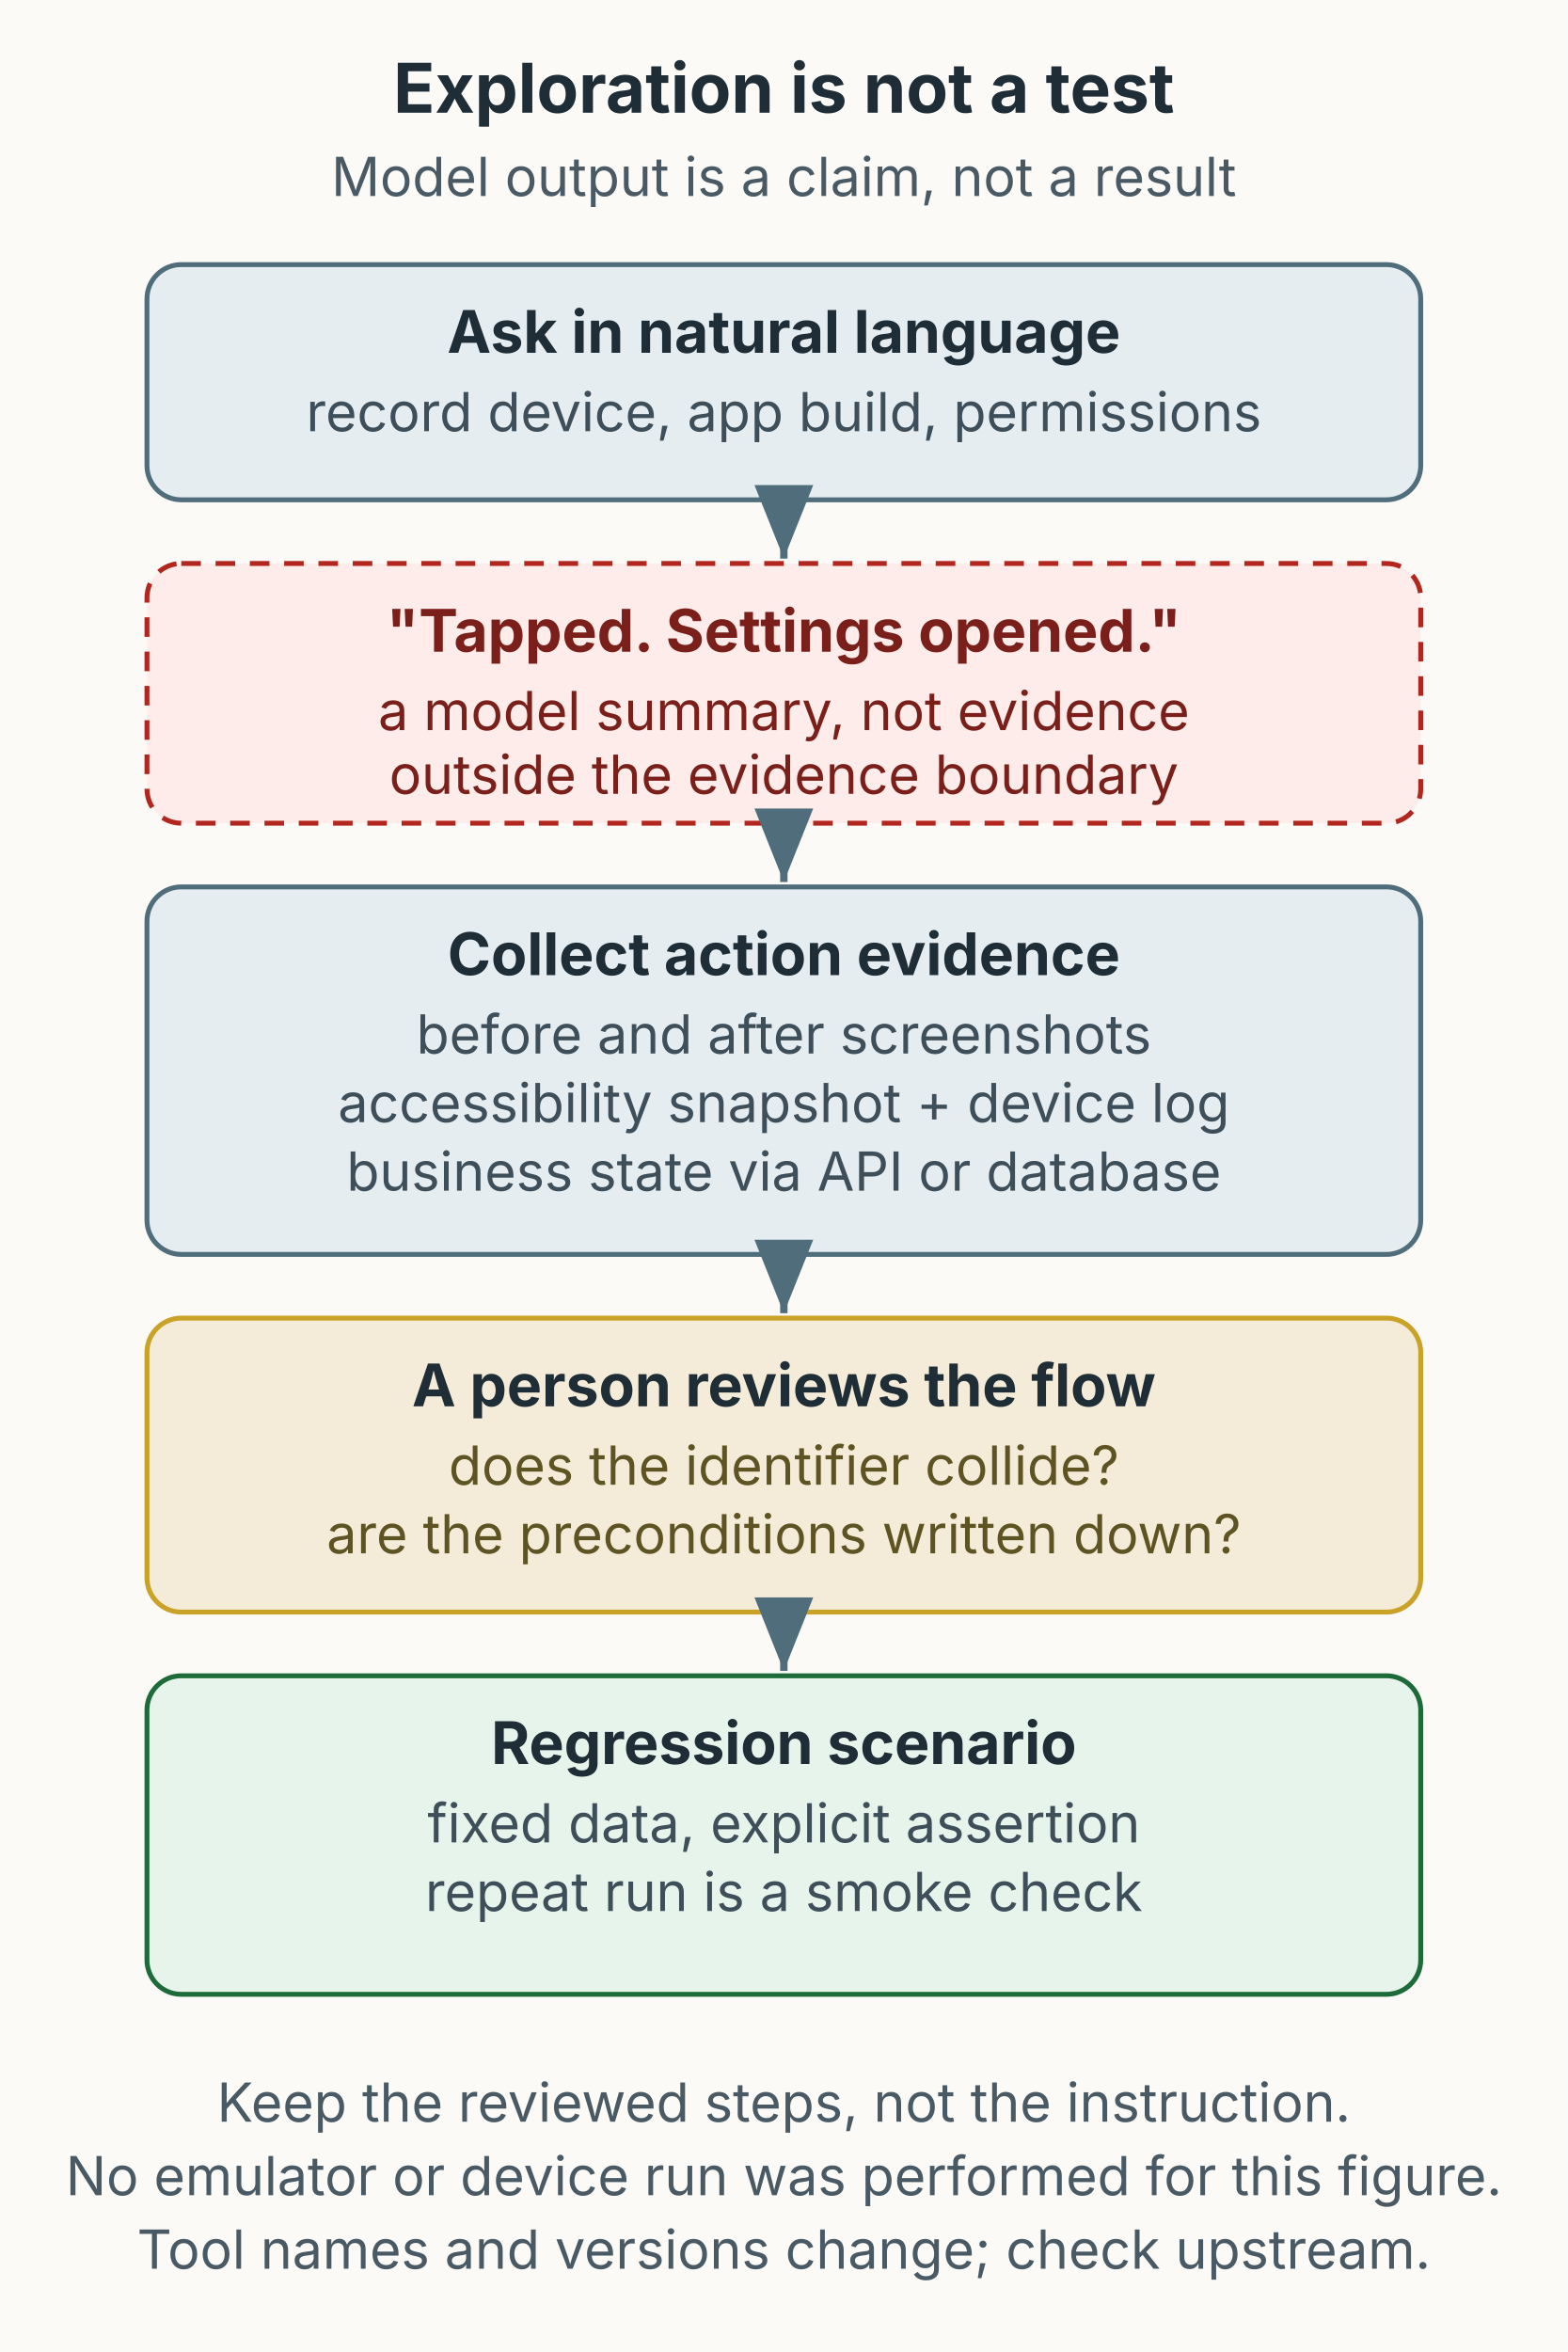
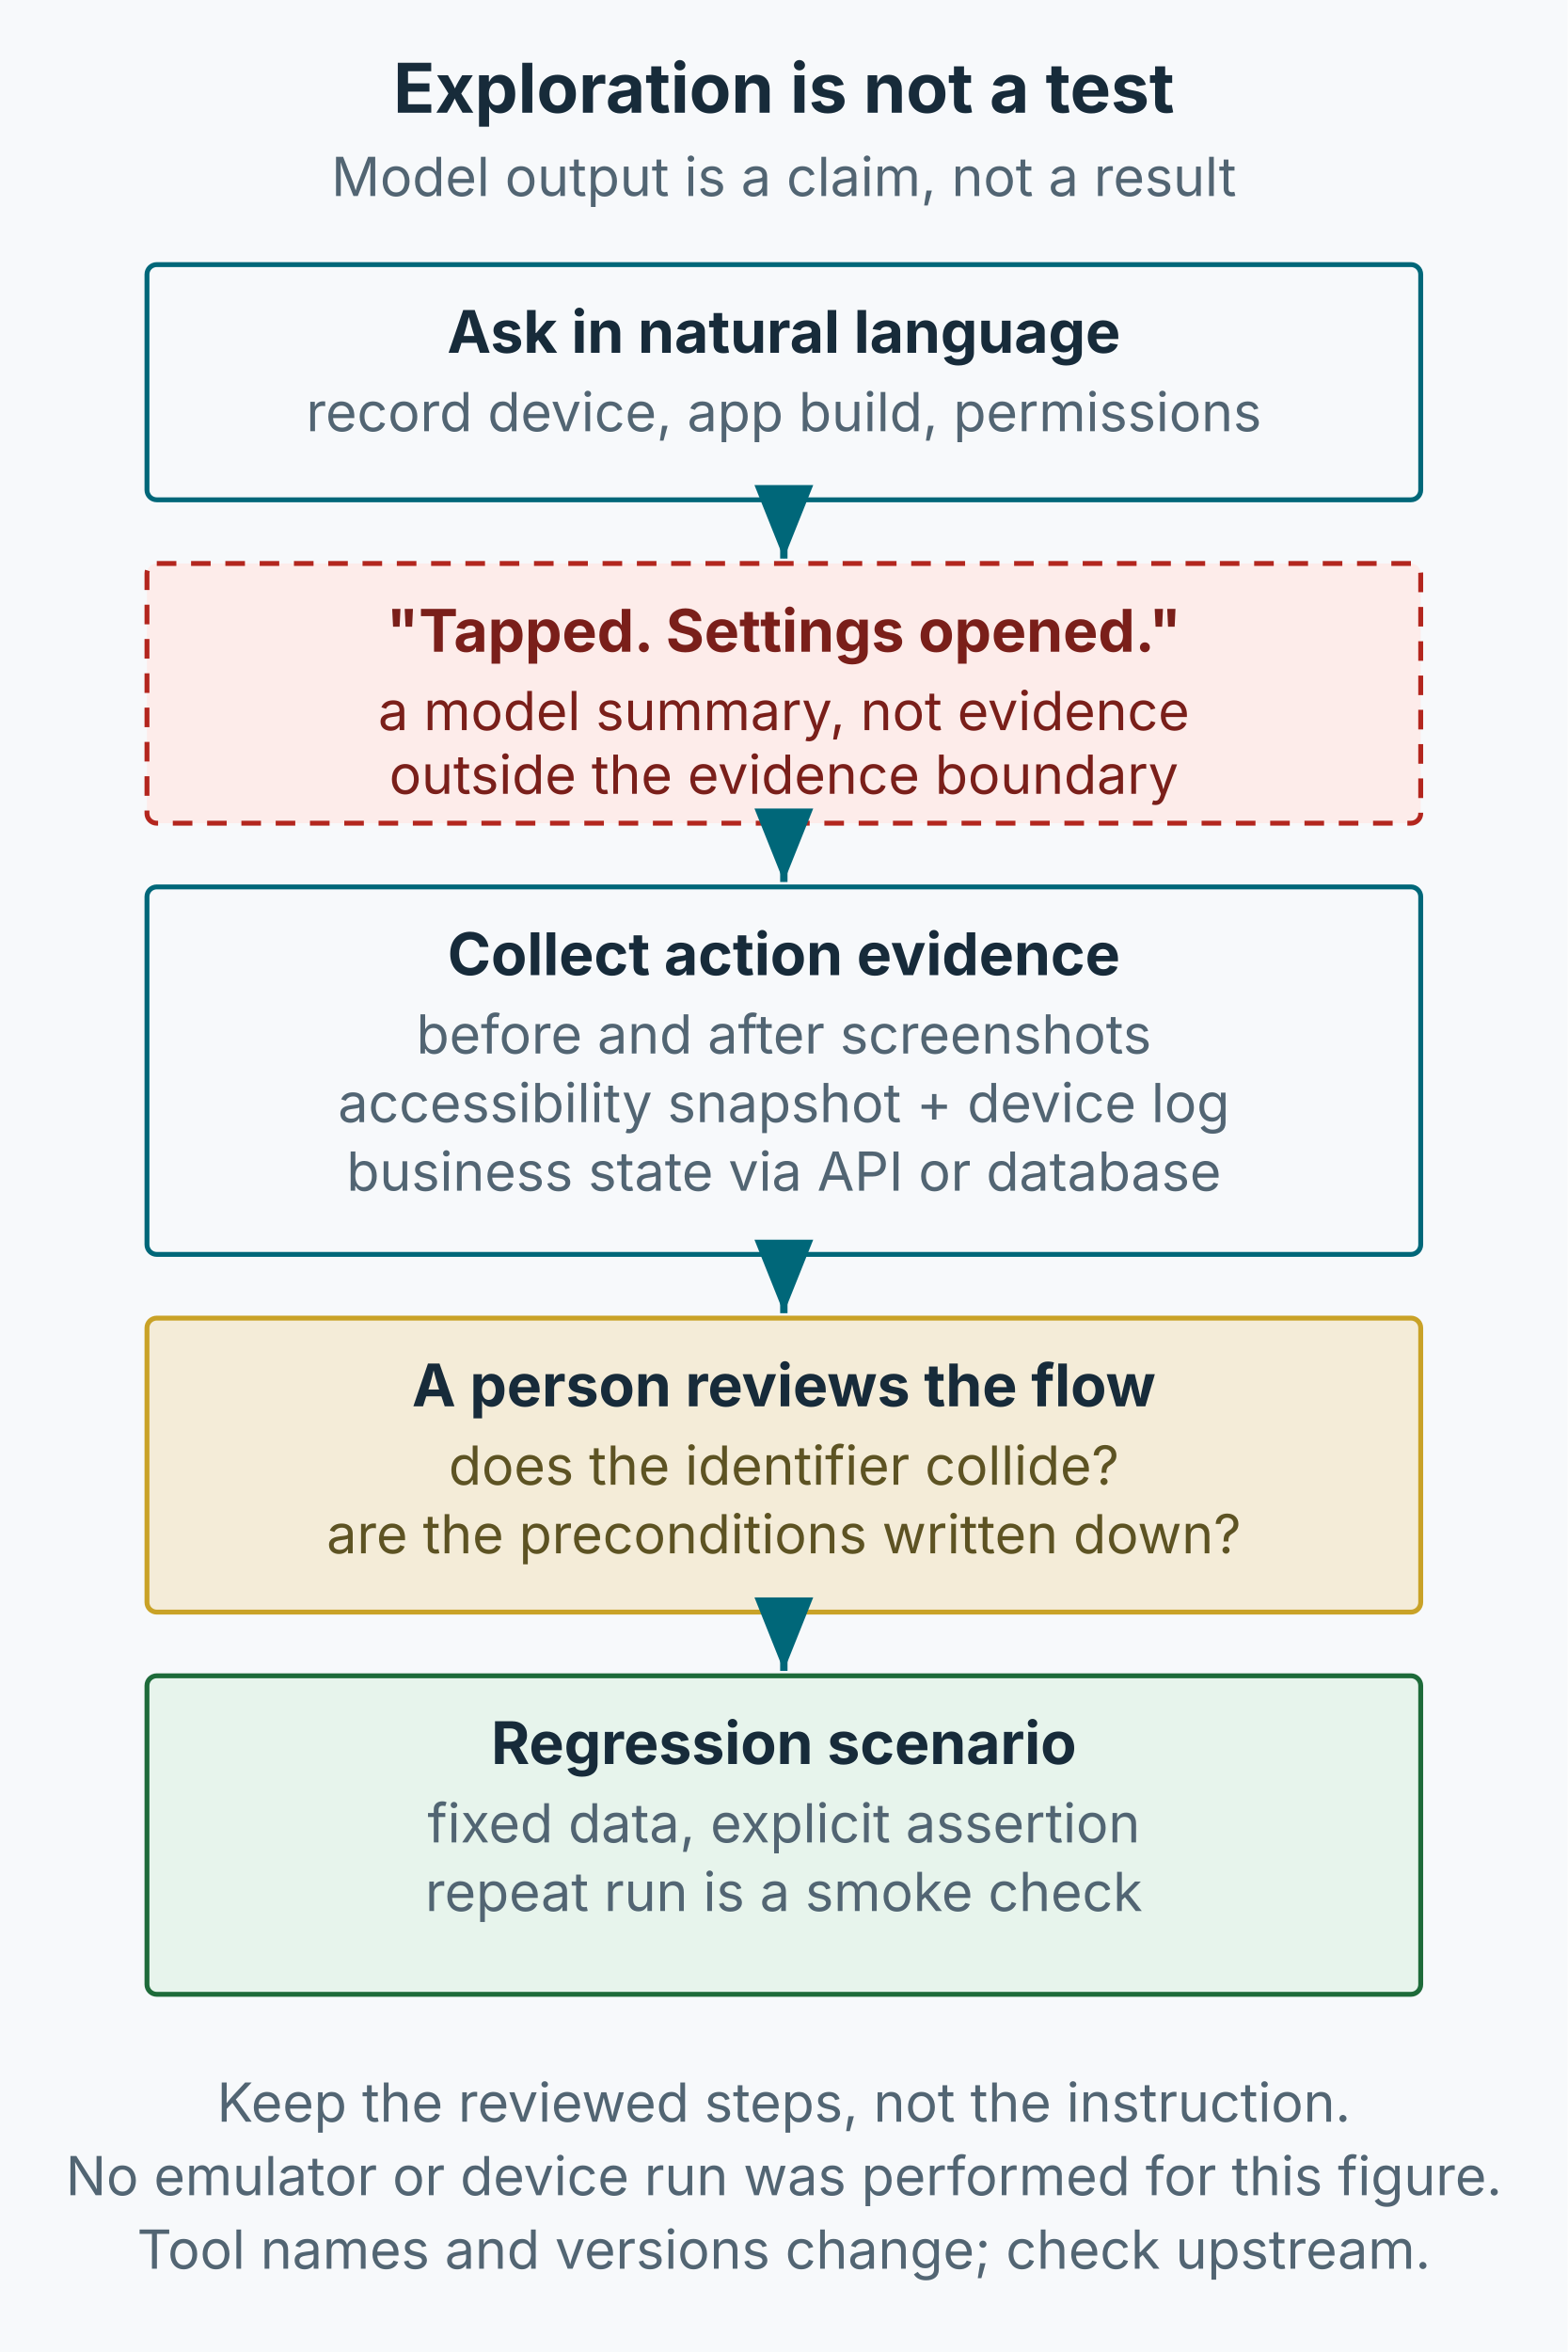
<svg xmlns="http://www.w3.org/2000/svg" width="640" height="960" viewBox="0 0 640 960" role="img" aria-labelledby="title desc">
-   <rect width="640" height="960" fill="#fbfaf7" />
+   <rect width="640" height="960" fill="#F7F9FB" />
  <defs>
    <marker id="arrow" markerWidth="12" markerHeight="12" refX="10" refY="4" orient="auto">
-       <path d="M0,0 L10,4 L0,8 z" fill="#4f6d7a" />
+       <path d="M0,0 L10,4 L0,8 z" fill="#006779" />
    </marker>
  </defs>
  <g font-family="system-ui, -apple-system, sans-serif">
-     <text x="320" y="46" text-anchor="middle" font-size="28" font-weight="700" fill="#1f2d36">Exploration is not a test</text>
-     <text x="320" y="80" text-anchor="middle" font-size="22" fill="#4a5a64">Model output is a claim, not a result</text>
-     <rect x="60" y="108" width="520" height="96" rx="14" fill="#e6edf1" stroke="#4f6d7a" stroke-width="2" />
-     <text x="320" y="144" text-anchor="middle" font-size="24" font-weight="700" fill="#1f2d36">Ask in natural language</text>
-     <text x="320" y="176" text-anchor="middle" font-size="22" fill="#3f4f59">record device, app build, permissions</text>
-     <line x1="320" y1="204" x2="320" y2="228" stroke="#4f6d7a" stroke-width="3" marker-end="url(#arrow)" />
-     <rect x="60" y="230" width="520" height="106" rx="14" fill="#fdecea" stroke="#b3261e" stroke-width="2" stroke-dasharray="8 6" />
+     <text x="320" y="46" text-anchor="middle" font-size="28" font-weight="700" fill="#172B3A">Exploration is not a test</text>
+     <text x="320" y="80" text-anchor="middle" font-size="22" fill="#526573">Model output is a claim, not a result</text>
+     <rect x="60" y="108" width="520" height="96" rx="4" fill="#F7F9FB" stroke="#006779" stroke-width="2" />
+     <text x="320" y="144" text-anchor="middle" font-size="24" font-weight="700" fill="#172B3A">Ask in natural language</text>
+     <text x="320" y="176" text-anchor="middle" font-size="22" fill="#526573">record device, app build, permissions</text>
+     <line x1="320" y1="204" x2="320" y2="228" stroke="#006779" stroke-width="3" marker-end="url(#arrow)" />
+     <rect x="60" y="230" width="520" height="106" rx="4" fill="#fdecea" stroke="#b3261e" stroke-width="2" stroke-dasharray="8 6" />
    <text x="320" y="266" text-anchor="middle" font-size="24" font-weight="700" fill="#7a1f1a">"Tapped. Settings opened."</text>
    <text x="320" y="298" text-anchor="middle" font-size="22" fill="#7a1f1a">a model summary, not evidence</text>
    <text x="320" y="324" text-anchor="middle" font-size="22" fill="#7a1f1a">outside the evidence boundary</text>
-     <line x1="320" y1="336" x2="320" y2="360" stroke="#4f6d7a" stroke-width="3" marker-end="url(#arrow)" />
-     <rect x="60" y="362" width="520" height="150" rx="14" fill="#e6edf1" stroke="#4f6d7a" stroke-width="2" />
-     <text x="320" y="398" text-anchor="middle" font-size="24" font-weight="700" fill="#1f2d36">Collect action evidence</text>
-     <text x="320" y="430" text-anchor="middle" font-size="22" fill="#3f4f59">before and after screenshots</text>
-     <text x="320" y="458" text-anchor="middle" font-size="22" fill="#3f4f59">accessibility snapshot + device log</text>
-     <text x="320" y="486" text-anchor="middle" font-size="22" fill="#3f4f59">business state via API or database</text>
-     <line x1="320" y1="512" x2="320" y2="536" stroke="#4f6d7a" stroke-width="3" marker-end="url(#arrow)" />
-     <rect x="60" y="538" width="520" height="120" rx="14" fill="#f4ecd8" stroke="#c9a227" stroke-width="2" />
-     <text x="320" y="574" text-anchor="middle" font-size="24" font-weight="700" fill="#1f2d36">A person reviews the flow</text>
+     <line x1="320" y1="336" x2="320" y2="360" stroke="#006779" stroke-width="3" marker-end="url(#arrow)" />
+     <rect x="60" y="362" width="520" height="150" rx="4" fill="#F7F9FB" stroke="#006779" stroke-width="2" />
+     <text x="320" y="398" text-anchor="middle" font-size="24" font-weight="700" fill="#172B3A">Collect action evidence</text>
+     <text x="320" y="430" text-anchor="middle" font-size="22" fill="#526573">before and after screenshots</text>
+     <text x="320" y="458" text-anchor="middle" font-size="22" fill="#526573">accessibility snapshot + device log</text>
+     <text x="320" y="486" text-anchor="middle" font-size="22" fill="#526573">business state via API or database</text>
+     <line x1="320" y1="512" x2="320" y2="536" stroke="#006779" stroke-width="3" marker-end="url(#arrow)" />
+     <rect x="60" y="538" width="520" height="120" rx="4" fill="#f4ecd8" stroke="#c9a227" stroke-width="2" />
+     <text x="320" y="574" text-anchor="middle" font-size="24" font-weight="700" fill="#172B3A">A person reviews the flow</text>
    <text x="320" y="606" text-anchor="middle" font-size="22" fill="#5d5323">does the identifier collide?</text>
    <text x="320" y="634" text-anchor="middle" font-size="22" fill="#5d5323">are the preconditions written down?</text>
-     <line x1="320" y1="658" x2="320" y2="682" stroke="#4f6d7a" stroke-width="3" marker-end="url(#arrow)" />
-     <rect x="60" y="684" width="520" height="130" rx="14" fill="#e7f4ec" stroke="#1e6b3a" stroke-width="2" />
-     <text x="320" y="720" text-anchor="middle" font-size="24" font-weight="700" fill="#1f2d36">Regression scenario</text>
-     <text x="320" y="752" text-anchor="middle" font-size="22" fill="#3f4f59">fixed data, explicit assertion</text>
-     <text x="320" y="780" text-anchor="middle" font-size="22" fill="#3f4f59">repeat run is a smoke check</text>
-     <text x="320" y="866" text-anchor="middle" font-size="22" fill="#4a5a64">Keep the reviewed steps, not the instruction.</text>
-     <text x="320" y="896" text-anchor="middle" font-size="22" fill="#4a5a64">No emulator or device run was performed for this figure.</text>
-     <text x="320" y="926" text-anchor="middle" font-size="22" fill="#4a5a64">Tool names and versions change; check upstream.</text>
+     <line x1="320" y1="658" x2="320" y2="682" stroke="#006779" stroke-width="3" marker-end="url(#arrow)" />
+     <rect x="60" y="684" width="520" height="130" rx="4" fill="#e7f4ec" stroke="#1e6b3a" stroke-width="2" />
+     <text x="320" y="720" text-anchor="middle" font-size="24" font-weight="700" fill="#172B3A">Regression scenario</text>
+     <text x="320" y="752" text-anchor="middle" font-size="22" fill="#526573">fixed data, explicit assertion</text>
+     <text x="320" y="780" text-anchor="middle" font-size="22" fill="#526573">repeat run is a smoke check</text>
+     <text x="320" y="866" text-anchor="middle" font-size="22" fill="#526573">Keep the reviewed steps, not the instruction.</text>
+     <text x="320" y="896" text-anchor="middle" font-size="22" fill="#526573">No emulator or device run was performed for this figure.</text>
+     <text x="320" y="926" text-anchor="middle" font-size="22" fill="#526573">Tool names and versions change; check upstream.</text>
  </g>
</svg>
